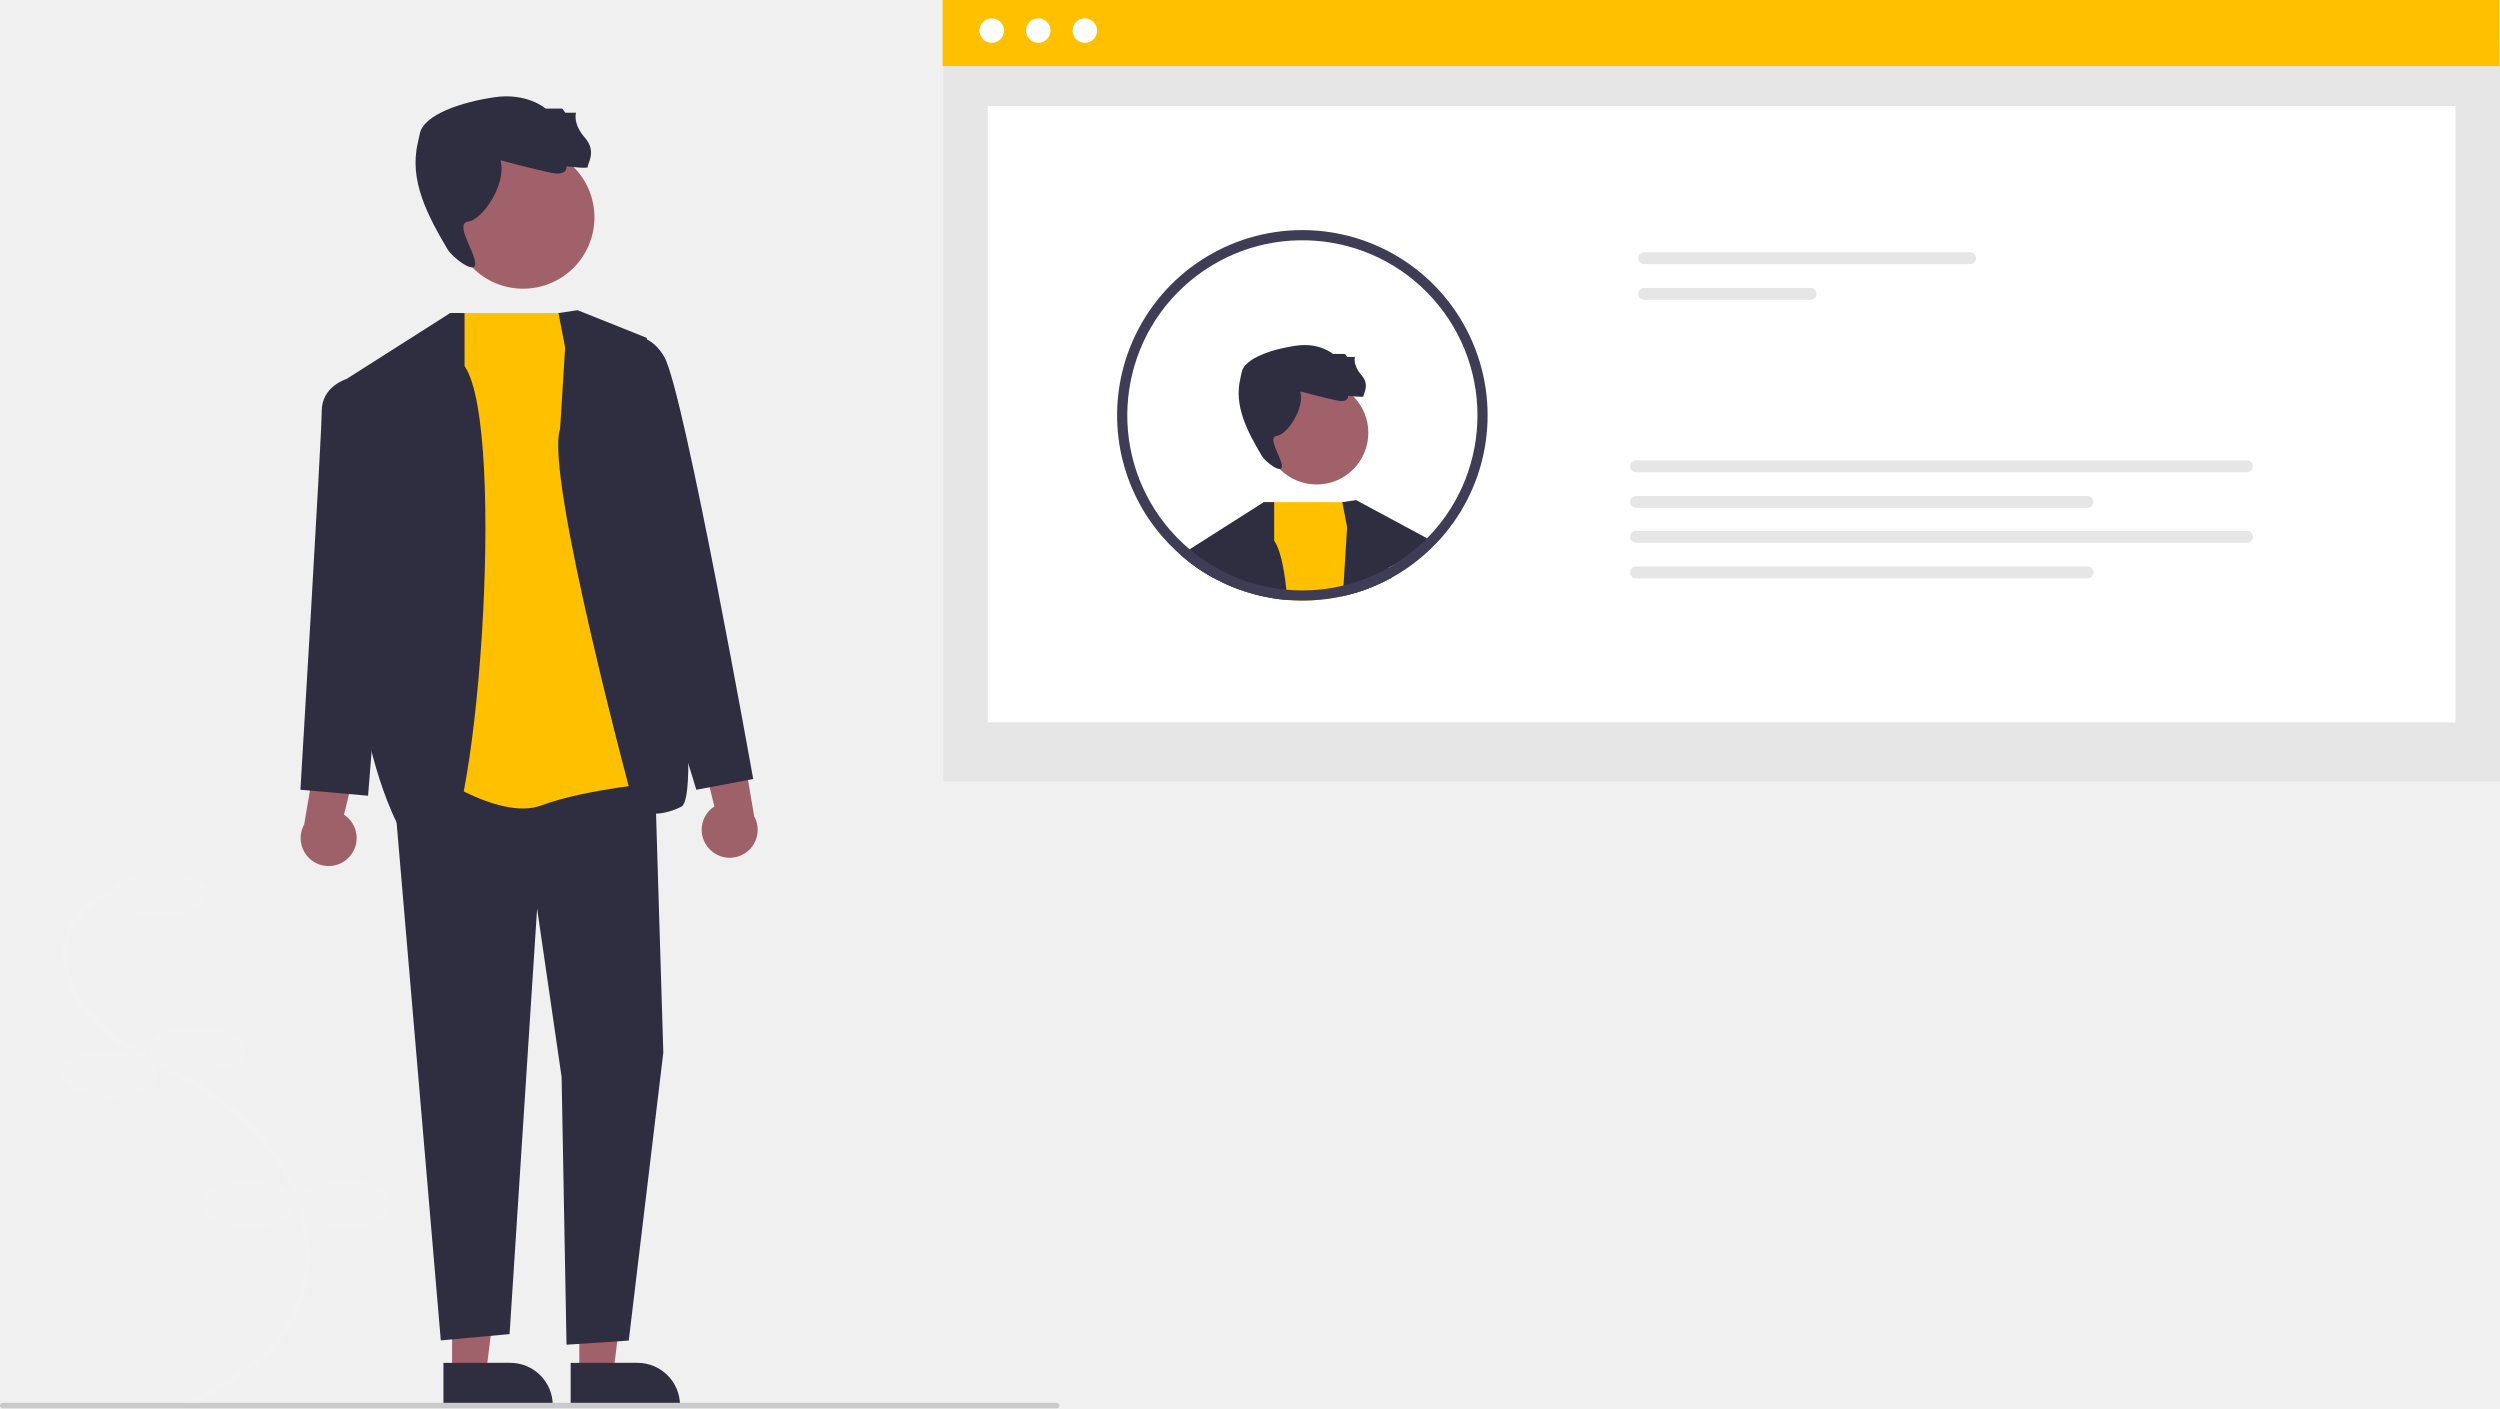
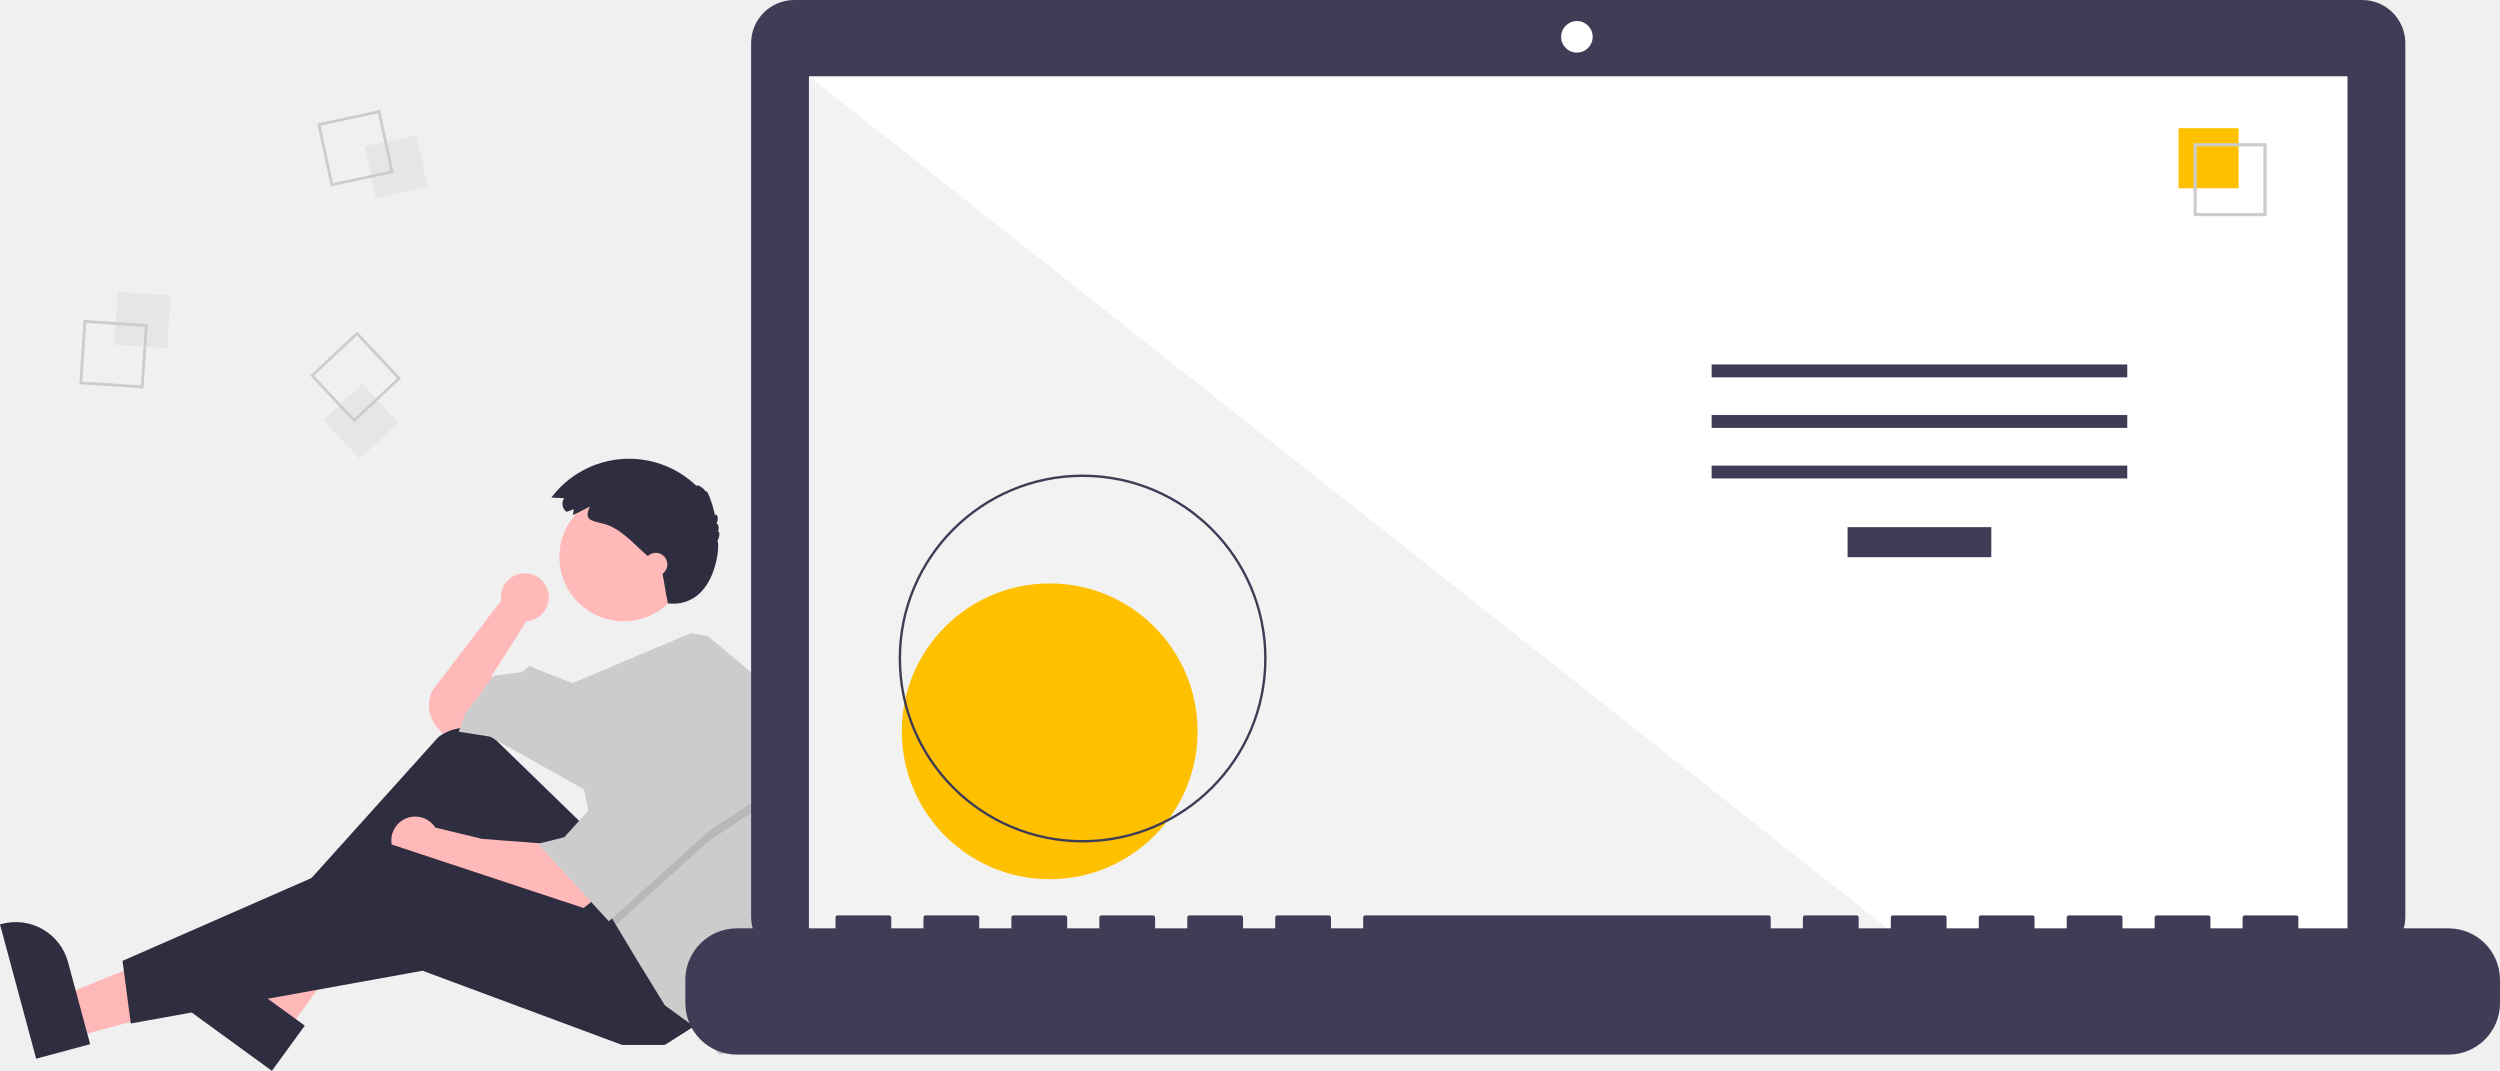
- <svg xmlns="http://www.w3.org/2000/svg" data-name="Layer 1" width="903.807" height="509.145" viewBox="0 0 903.807 509.145">
-   <path d="M216.096,704.318l-.951-1.759c12.753-6.897,28.626-15.481,36.916-29.567,8.172-13.886,8.356-32.743.479-49.211-6.704-14.016-19.018-26.572-35.611-36.313-3.273-1.921-6.709-3.742-10.031-5.503-8.031-4.256-16.336-8.658-23.184-14.903-9.432-8.601-16.568-23.035-11.249-35.891a23.856,23.856,0,0,1,20.677-14.467l.113,1.997a21.861,21.861,0,0,0-18.948,13.248c-4.943,11.947,1.839,25.505,10.754,33.636,6.661,6.074,14.852,10.415,22.773,14.613,3.342,1.771,6.797,3.603,10.108,5.546,16.938,9.943,29.526,22.798,36.403,37.174,8.16,17.061,7.946,36.637-.559,51.089C245.211,688.572,229.068,697.303,216.096,704.318Z" transform="translate(-148.0965 -195.4274)" fill="#f1f1f1" />
-   <ellipse cx="57.72" cy="323.317" rx="17.5" ry="8.5" fill="#f1f1f1" />
-   <ellipse cx="71.72" cy="379.317" rx="17.5" ry="8.5" fill="#f1f1f1" />
-   <ellipse cx="39.72" cy="388.317" rx="17.5" ry="8.5" fill="#f1f1f1" />
-   <ellipse cx="89.72" cy="435.317" rx="17.5" ry="8.5" fill="#f1f1f1" />
-   <ellipse cx="124.72" cy="435.317" rx="17.5" ry="8.5" fill="#f1f1f1" />
-   <rect id="bc1144e2-c94b-4f66-aa77-0b454dfd4174" data-name="Rectangle 62" x="341.011" y="15.429" width="562.796" height="267.056" fill="#e6e6e6" />
-   <rect id="ad6bb9d5-2e55-4525-b077-6ac2d5f26b45" data-name="Rectangle 75" x="357.104" y="38.33" width="530.61" height="222.814" fill="#fff" />
-   <rect id="a1fdfaec-ef9f-458a-9330-7bb8c38fec43" data-name="Rectangle 80" x="340.771" width="562.796" height="23.909" fill="#ffc000" />
-   <circle id="ac9f2818-2064-46b1-8104-b7d94390836e" data-name="Ellipse 90" cx="358.539" cy="11.059" r="4.431" fill="#fff" />
-   <circle id="bd067119-2054-4d5f-9303-2e8fa40cc410" data-name="Ellipse 91" cx="375.359" cy="11.059" r="4.431" fill="#fff" />
-   <circle id="ee5e9ca0-6fca-449b-8f84-cf683813bd65" data-name="Ellipse 92" cx="392.18" cy="11.059" r="4.431" fill="#fff" />
-   <path id="acae6c4c-8028-4596-98db-d9926d2ed09f-491" data-name="Path 142" d="M742.529,286.635a2.147,2.147,0,0,0,0,4.294H860.333a2.147,2.147,0,0,0,0-4.294Z" transform="translate(-148.0965 -195.4274)" fill="#e6e6e6" />
-   <path id="a061bcdc-636b-4d12-a036-d7339f47b36a-492" data-name="Path 143" d="M742.529,299.518a2.147,2.147,0,0,0,0,4.294H802.67a2.147,2.147,0,0,0,0-4.294Z" transform="translate(-148.0965 -195.4274)" fill="#e6e6e6" />
-   <path id="e4e4593e-e83d-4128-8cd7-f0323b36c2f2-493" data-name="Path 142" d="M739.564,361.871a2.147,2.147,0,0,0,0,4.294H960.447a2.147,2.147,0,0,0,0-4.294Z" transform="translate(-148.0965 -195.4274)" fill="#e6e6e6" />
-   <path id="bf45783c-1d79-4b4f-82bb-39fc8a52f7aa-494" data-name="Path 143" d="M739.564,374.754a2.147,2.147,0,0,0,0,4.294H902.785a2.147,2.147,0,0,0,0-4.294Z" transform="translate(-148.0965 -195.4274)" fill="#e6e6e6" />
-   <path id="b544fc92-6fc6-4255-93fb-dee32d880d89-495" data-name="Path 142" d="M739.564,387.345a2.147,2.147,0,0,0,0,4.294H960.447a2.147,2.147,0,0,0,0-4.294Z" transform="translate(-148.0965 -195.4274)" fill="#e6e6e6" />
-   <path id="e14bb681-aaa1-4454-9da9-28d0809a146c-496" data-name="Path 143" d="M739.564,400.227a2.147,2.147,0,0,0,0,4.294H902.785a2.147,2.147,0,0,0,0-4.294Z" transform="translate(-148.0965 -195.4274)" fill="#e6e6e6" />
-   <circle cx="475.989" cy="156.462" r="18.694" fill="#a0616a" />
-   <path d="M618.165,336.934s8.724,2.337,13.242,3.272,4.05-1.714,4.05-1.714,5.92.779,5.608.156,2.493-3.895-.779-7.633-2.337-6.543-2.337-6.543h-2.804l-.779-1.091h-4.362s-4.823-4.229-13.391-2.983-18.701,4.54-19.636,9.681c-.127.697-.294,1.472-.488,2.29-2.343,9.891,2.635,19.146,7.799,27.903,1.269,2.152,7.407,6.844,7.25,3.625s-5.525-10.45-1.786-10.917S619.879,343.01,618.165,336.934Z" transform="translate(-148.0965 -195.4274)" fill="#2f2e41" />
-   <path d="M613.48,412.325a65.38,65.38,0,0,1-10.699-1.758l.197-3.728L604.615,377.197l.015-.227h32.931l5.168,27.293.697,3.683c-1.364.53-2.743,1.031-4.152,1.47-.016,0-.016.015-.03.015-1.955.606-3.94,1.137-5.941,1.576a68.558,68.558,0,0,1-8.062,1.243,62.045,62.045,0,0,1-6.304.303C617.117,412.552,615.284,412.477,613.48,412.325Z" transform="translate(-148.0965 -195.4274)" fill="#ffc000" />
-   <path d="M592.309,407.051c-1.364-.591-2.682-1.228-3.985-1.894l-.561-.288c-.379-.197-.773-.409-1.151-.621q-.774-.432-1.501-.864c-.47-.273-.955-.561-1.424-.849-.03-.015-.045-.03-.075-.03-1.637-1.046-3.243-2.122-4.789-3.288q-.386-.296-.773-.591l-.272-4.364.394-.243L604.615,377.197l.363-.227.03-.015,3.728.015v13.882c2.107,3.046,3.531,9.426,4.41,17.776.121,1.197.227,2.425.334,3.698a65.38,65.38,0,0,1-10.699-1.758c-.379-.076-.743-.167-1.122-.273a62.702,62.702,0,0,1-6.516-2.091c-.652-.243-1.288-.5-1.925-.758l-.061-.03C592.885,407.294,592.582,407.173,592.309,407.051Z" transform="translate(-148.0965 -195.4274)" fill="#2f2e41" />
-   <path d="M586.612,404.248q-.774-.432-1.501-.864c-.47-.273-.955-.561-1.424-.849-.03-.015-.045-.03-.075-.03-1.637-1.046-3.243-2.122-4.789-3.288q-.386-.296-.773-.591c-.121-.106-.242-.197-.379-.303-.969-.743-1.909-1.515-2.819-2.334-.045-.03-.075-.076-.121-.106a10.422,10.422,0,0,1,3.046-1.622l1.076.318,7.668,2.303.045,3.107Z" transform="translate(-148.0965 -195.4274)" fill="#2f2e41" />
-   <path d="M651.184,404.293c-.455.242-.909.485-1.364.712-.107.061-.197.106-.288.152-.607.303-1.197.606-1.803.894-.016.015-.046.015-.046.03-.03.015-.075.03-.106.045-1.364.652-2.743,1.258-4.153,1.818-1.364.53-2.743,1.031-4.152,1.47-.016,0-.016.015-.03.015-1.955.606-3.94,1.137-5.941,1.576a12.506,12.506,0,0,1,.485-3.683l.015-.212,1.304-21.095-1.743-9.047,5.001-.743L665.869,391.033s-3.031,3.031-15.473,9.487C649.296,401.091,650.911,402.99,651.184,404.293Z" transform="translate(-148.0965 -195.4274)" fill="#2f2e41" />
-   <path d="M624.907,408.612c-1.971.182-3.971.273-5.971.273-1.94,0-3.865-.076-5.789-.258.121,1.197.227,2.425.334,3.698,1.803.152,3.637.227,5.456.227a62.045,62.045,0,0,0,6.304-.303,68.558,68.558,0,0,0,8.062-1.243,12.506,12.506,0,0,1,.485-3.683l.015-.212A62.996,62.996,0,0,1,624.907,408.612Zm57.268-85.047A66.972,66.972,0,1,0,566.441,387.184c.606.758,1.228,1.515,1.864,2.243.061.061.091.106.136.152a63.821,63.821,0,0,0,4.986,5.137c.425.394.864.788,1.303,1.167.046.03.076.076.121.106.909.818,1.849,1.591,2.819,2.334.137.106.258.197.379.303q.387.296.773.591c1.546,1.167,3.152,2.243,4.789,3.288.03,0,.045.015.075.03.47.288.955.576,1.424.849q.728.432,1.501.864c.379.212.773.424,1.151.621l.561.288c1.303.667,2.622,1.303,3.985,1.894.273.121.576.242.849.364l.061.03c.636.258,1.273.515,1.925.758a62.702,62.702,0,0,0,6.516,2.091c.379.106.743.197,1.122.273a65.38,65.38,0,0,0,10.699,1.758c1.803.152,3.637.227,5.456.227a62.045,62.045,0,0,0,6.304-.303,68.558,68.558,0,0,0,8.062-1.243c2.001-.439,3.986-.97,5.941-1.576.015,0,.015-.015.03-.015,1.409-.439,2.788-.94,4.152-1.47,1.41-.561,2.789-1.167,4.153-1.818.03-.015.075-.03.106-.045,0-.015.03-.015.046-.03.606-.288,1.197-.591,1.803-.894.091-.046.181-.091.288-.152.454-.227.909-.47,1.364-.712.03-.015.045-.03.075-.045,1.197-.667,2.38-1.364,3.547-2.106.318-.197.636-.394.955-.621.47-.288.924-.606,1.364-.924.591-.409,1.182-.833,1.758-1.273a4.679,4.679,0,0,0,.545-.409c1.41-1.061,2.773-2.182,4.076-3.364a66.914,66.914,0,0,0,18.67-71.984Zm-19.807,68.074a64.792,64.792,0,0,1-5.152,4.364c-.394.303-.804.606-1.212.879-.394.303-.788.591-1.197.864-.349.243-.697.485-1.061.712-.03.03-.075.045-.106.076-.258.182-.531.349-.788.515-.804.5-1.637,1-2.455,1.47-.197.106-.379.227-.576.333-.107.061-.212.121-.334.182-.454.258-.909.485-1.364.727-.061.045-.136.061-.197.106a.112.112,0,0,0-.061.03c-.318.167-.636.318-.955.47-.273.136-.531.273-.804.394-1.106.53-2.243,1.03-3.379,1.5-1.197.485-2.409.924-3.637,1.334-.303.106-.622.227-.94.318-1.44.455-2.879.864-4.349,1.197a62.996,62.996,0,0,1-8.895,1.5c-1.971.182-3.971.273-5.971.273-1.94,0-3.865-.076-5.789-.258a62.373,62.373,0,0,1-10.169-1.788c-.121-.03-.258-.061-.379-.091a58.111,58.111,0,0,1-8.017-2.728c-.136-.061-.288-.106-.409-.167-.152-.061-.288-.106-.409-.167-.152-.061-.288-.121-.424-.182-1.137-.5-2.243-1.046-3.349-1.606l-.516-.273c-.985-.515-1.955-1.046-2.91-1.637-.333-.182-.682-.394-1.015-.606-.379-.227-.758-.47-1.122-.712q-.135-.091-.272-.182c-.849-.576-1.712-1.152-2.531-1.773-.576-.424-1.137-.833-1.697-1.273-.364-.273-.727-.561-1.076-.864-.227-.167-.454-.364-.682-.561-.303-.258-.606-.515-.909-.788-.47-.379-.909-.803-1.334-1.197a60.229,60.229,0,0,1-4.834-5.001c-.515-.576-1-1.152-1.47-1.758a3.647,3.647,0,0,1-.303-.379,63.298,63.298,0,1,1,93.048,6.744Z" transform="translate(-148.0965 -195.4274)" fill="#3f3d56" />
-   <polygon points="163.436 496.698 175.696 496.697 181.528 449.409 163.434 449.41 163.436 496.698" fill="#a0616a" />
-   <path d="M308.406,688.123l24.144-.001h.001A15.387,15.387,0,0,1,347.937,703.508v.5l-39.531.001Z" transform="translate(-148.0965 -195.4274)" fill="#2f2e41" />
-   <polygon points="209.436 496.698 221.696 496.697 227.528 449.409 209.434 449.41 209.436 496.698" fill="#a0616a" />
-   <path d="M354.406,688.123l24.144-.001h.001A15.387,15.387,0,0,1,393.937,703.508v.5l-39.531.001Z" transform="translate(-148.0965 -195.4274)" fill="#2f2e41" />
-   <path d="M274.333,505.267a10.056,10.056,0,0,0-1.883-15.304l8.518-34.705-17.492,6.233-5.407,32.001a10.11,10.11,0,0,0,16.265,11.775Z" transform="translate(-148.0965 -195.4274)" fill="#9e616a" />
-   <path d="M404.474,502.267a10.056,10.056,0,0,1,1.883-15.304L397.839,452.259l17.492,6.233,5.407,32.001a10.11,10.11,0,0,1-16.265,11.775Z" transform="translate(-148.0965 -195.4274)" fill="#9e616a" />
-   <polygon points="142.367 285.513 159.36 484.578 184.224 482.311 194.175 328.461 203.033 389.379 204.807 486.145 227.307 484.645 239.801 380.545 236.736 279.728 151.319 271.078 142.367 285.513" fill="#2f2e41" />
-   <circle cx="189.112" cy="78.582" r="25.786" fill="#a0616a" />
-   <path d="M329.043,253.381s12.033,3.223,18.265,4.513,5.587-2.364,5.587-2.364,8.165,1.074,7.736.215,3.438-5.372-1.074-10.529-3.223-9.025-3.223-9.025h-3.868l-1.074-1.504H345.374s-6.652-5.833-18.471-4.114-25.795,6.263-27.084,13.354c-.175.962-.405,2.03-.672,3.159-3.232,13.644,3.635,26.409,10.757,38.487,1.75,2.968,10.217,9.441,10,5s-7.621-14.414-2.464-15.059S331.407,261.762,329.043,253.381Z" transform="translate(-148.0965 -195.4274)" fill="#2f2e41" />
-   <path d="M310.376,308.604h45.412l32.11,169.575s-27.994,2.394-43.994,8.394-42.598-13.706-42.598-13.706Z" transform="translate(-148.0965 -195.4274)" fill="#ffc000" />
-   <path d="M316.045,327.754V308.604l-5.142-.031-37.567,23.885,8.152,130.863s9.648,43.658,24.282,43.205S331.687,350.435,316.045,327.754Z" transform="translate(-148.0965 -195.4274)" fill="#2f2e41" />
-   <path d="M285.404,336.073l-12.067-3.615s-8.933,2.615-8.933,11.615-7.697,136.868-7.697,136.868l24.451,2.161,5.246-65.029Z" transform="translate(-148.0965 -195.4274)" fill="#2f2e41" />
-   <path d="M352.404,321.073l-2.405-12.469,6.905-1.031,25,10s22.5,164.5,12.5,169.5-16.752,1.126-16.752,1.126S344.76,366.873,350.582,350.473Z" transform="translate(-148.0965 -195.4274)" fill="#2f2e41" />
-   <path d="M364.404,320.073l4.267-1.857s12.523-6.206,19.628,6.326,32.105,152.531,32.105,152.531l-20.57,3.868-15.379-50.384Z" transform="translate(-148.0965 -195.4274)" fill="#2f2e41" />
-   <path d="M530.096,704.573h-381a1,1,0,1,1,0-2h381a1,1,0,0,1,0,2Z" transform="translate(-148.0965 -195.4274)" fill="#cacaca" />
+ <svg xmlns="http://www.w3.org/2000/svg" data-name="Layer 1" width="1019.484" height="436.681" viewBox="0 0 1019.484 436.681">
+   <path d="M314.028,475.274a9.751,9.751,0,1,0-19.407,1.282l-28.014,36.686a13.583,13.583,0,0,0,1.836,14.914l2.198,2.564,10.083-2.017,11.428-10.083L290.806,507.192l14.117-22.183-.018-.016A9.743,9.743,0,0,0,314.028,475.274Z" transform="translate(-90.2579 -231.6594)" fill="#ffb9b9" />
+   <polygon points="30.041 422.968 25.468 405.984 88.8 380.265 95.549 405.331 30.041 422.968" fill="#ffb8b8" />
+   <path d="M105.002,663.391,90.258,608.629l.693-.187a22.075,22.075,0,0,1,27.054,15.575l0.0.001L127.01,657.466Z" transform="translate(-90.2579 -231.6594)" fill="#2f2e41" />
+   <polygon points="117.278 420.254 103.054 409.91 136.185 350.121 157.179 365.388 117.278 420.254" fill="#ffb8b8" />
+   <path d="M201.137,668.341,155.271,634.985l.422-.58a22.075,22.075,0,0,1,30.835-4.87l.001.001L214.542,649.908Z" transform="translate(-90.2579 -231.6594)" fill="#2f2e41" />
+   <path d="M328.45,568.364l-35.795-34.773a18.076,18.076,0,0,0-23.668-1.322L201.401,607.352l6.05,9.411L271.984,573.069l43.694,57.139,41.678-20.838Z" transform="translate(-90.2579 -231.6594)" fill="#2f2e41" />
+   <path d="M312.989,575.758l-26.217-2.017-18.986-4.603a9.753,9.753,0,1,0-1.85,12.656l-.003.014,11.428,4.706,49.072,16.806,6.05-4.706Z" transform="translate(-90.2579 -231.6594)" fill="#ffb9b9" />
+   <polygon points="285.92 416.699 271.131 426.11 253.653 426.11 172.315 395.86 53.332 417.371 49.971 391.826 158.871 344.099 254.326 375.693 285.92 416.699" fill="#2f2e41" />
+   <circle cx="254.326" cy="227.132" r="26.217" fill="#ffb9b9" />
+   <path d="M412.417,563.463a150.631,150.631,0,0,1-7.388,46.592l-1.963,6.037-9.411,43.022-10.083,2.689-7.394-9.411-14.789-10.755L350.634,624.158,341.411,608.791l-2.877-4.8-10.083-50.416-38.317-21.511-12.772-2.017,2.689-7.394,11.428-15.461L302.906,505.847l3.361-2.689,2.689,1.344,14.823,5.71,48.057-20.304,7.031,1.15L403.067,511.225A150.499,150.499,0,0,1,412.417,563.463Z" transform="translate(-90.2579 -231.6594)" fill="#ccc" />
+   <polygon points="314.825 325.949 289.281 342.754 251.153 377.131 248.276 372.332 240.209 331.999 242.226 331.999 263.065 293.683 314.825 325.949" opacity="0.1" style="isolation:isolate" />
+   <polygon points="263.065 289.649 242.226 327.965 230.126 341.41 219.371 344.099 248.276 375.693 289.281 338.721 314.825 321.915 263.065 289.649" fill="#ccc" />
+   <path d="M324.193,439.299l-2.841,1.093a3.965,3.965,0,0,1-1.06-5.507q.023-.034.047-.067l-5.249-.246a39.637,39.637,0,0,1,59.173-4.77c.239-.823,2.844.778,3.908,2.402.357-1.339,2.8,5.135,3.664,9.712.4-1.524,1.938.936.591,3.297.854-.125,1.239,2.059.578,3.276.934-.439.777,2.169-.236,3.911,1.333-.118-.114,27.331-20.114,25.331-1.392-6.397-1-6-2.64-14.226-.763-.81-1.599-1.548-2.433-2.284l-4.513-3.983c-5.247-4.632-10.021-10.348-17.011-12.08-4.804-1.19-7.841-1.458-5.223-6.872-2.365.987-4.574,2.455-6.961,3.372C323.905,440.902,324.239,440.055,324.193,439.299Z" transform="translate(-90.2579 -231.6594)" fill="#2f2e41" />
+   <circle cx="267.434" cy="230.157" r="4.706" fill="#ffb9b9" />
+   <rect x="137.514" y="351.376" width="21.61" height="21.61" transform="translate(-313.1754 254.4458) rotate(-86.18992)" fill="#e6e6e6" style="isolation:isolate" />
+   <path d="M124.344,362.131l26.183,1.744-1.744,26.183-26.183-1.744Zm24.969,2.806-23.906-1.592-1.592,23.906,23.906,1.592Z" transform="translate(-90.2579 -231.6594)" fill="#ccc" />
+   <rect x="241.009" y="288.772" width="21.61" height="21.61" transform="translate(-147.5724 -172.0746) rotate(-12.12675)" fill="#e6e6e6" style="isolation:isolate" />
+   <path d="M245.278,276.51l5.513,25.655-25.655,5.513-5.513-25.655Zm4.157,24.779-5.033-23.424-23.424,5.033,5.033,23.424Z" transform="translate(-90.2579 -231.6594)" fill="#ccc" />
+   <rect x="226.603" y="392.674" width="21.61" height="21.61" transform="translate(-301.9456 39.64172) rotate(-43.12712)" fill="#e6e6e6" style="isolation:isolate" />
+   <path d="M253.815,385.997,234.663,403.935l-17.939-19.152,19.152-17.939Zm-19.099,16.326,17.486-16.379-16.379-17.486-17.486,16.379Z" transform="translate(-90.2579 -231.6594)" fill="#ccc" />
+   <path d="M1053.535,231.659H414.152a17.598,17.598,0,0,0-17.599,17.598v356.252a17.599,17.599,0,0,0,17.599,17.599H1053.535a17.599,17.599,0,0,0,17.599-17.599V249.258a17.599,17.599,0,0,0-17.599-17.598Z" transform="translate(-90.2579 -231.6594)" fill="#3f3d56" />
+   <rect x="329.89" y="31.101" width="627.391" height="353.913" fill="#fff" />
+   <circle cx="643.049" cy="15.014" r="6.435" fill="#fff" />
+   <polygon points="777.858 385.015 329.89 385.015 329.89 31.102 777.858 385.015" fill="#f2f2f2" style="isolation:isolate" />
+   <circle cx="428.058" cy="298.224" r="60.307" fill="#ffc000" />
+   <path d="M531.741,575.21a75.016,75.016,0,1,1,75.016-75.016A75.016,75.016,0,0,1,531.741,575.21Zm0-149.051A74.035,74.035,0,1,0,605.776,500.194a74.035,74.035,0,0,0-74.035-74.035Z" transform="translate(-90.2579 -231.6594)" fill="#3f3d56" />
+   <rect x="753.437" y="214.97" width="58.605" height="12.246" fill="#3f3d56" />
+   <rect x="697.991" y="148.627" width="169.497" height="5.248" fill="#3f3d56" />
+   <rect x="697.991" y="169.246" width="169.497" height="5.248" fill="#3f3d56" />
+   <rect x="697.991" y="189.866" width="169.497" height="5.248" fill="#3f3d56" />
+   <rect x="888.401" y="52.282" width="24.492" height="24.492" fill="#ffc000" />
+   <path d="M1014.522,319.804h-29.74v-29.74h29.74Zm-28.447-1.293h27.154V291.357H986.075Z" transform="translate(-90.2579 -231.6594)" fill="#ccc" />
+   <path d="M1088.749,610.239h-61.229v-4.412a.875.875,0,0,0-.875-.875h-20.993a.875.875,0,0,0-.875.875v4.412H991.657v-4.412a.875.875,0,0,0-.875-.875H969.789a.875.875,0,0,0-.875.875h0v4.412H955.794v-4.412a.875.875,0,0,0-.875-.875h-20.993a.875.875,0,0,0-.875.875h0v4.412H919.931v-4.412a.875.875,0,0,0-.875-.875H898.064a.875.875,0,0,0-.875.875v4.412H884.068v-4.412a.875.875,0,0,0-.875-.875H862.201a.875.875,0,0,0-.875.875h0v4.412H848.205v-4.412a.875.875,0,0,0-.875-.875H826.338a.875.875,0,0,0-.875.875h0v4.412H812.343v-4.412a.875.875,0,0,0-.875-.875H647.023a.875.875,0,0,0-.875.875h0v4.412H633.028v-4.412a.875.875,0,0,0-.875-.875H611.161a.875.875,0,0,0-.875.875h0v4.412h-13.121v-4.412a.875.875,0,0,0-.875-.875h-20.993a.875.875,0,0,0-.875.875h0v4.412H561.302v-4.412a.875.875,0,0,0-.875-.875H539.435a.875.875,0,0,0-.875.875h0v4.412H525.44v-4.412a.875.875,0,0,0-.875-.875H503.572a.875.875,0,0,0-.875.875h0v4.412h-13.121v-4.412a.875.875,0,0,0-.875-.875H467.709a.875.875,0,0,0-.875.875v4.412H453.714v-4.412a.875.875,0,0,0-.875-.875H431.846a.875.875,0,0,0-.875.875h0v4.412H390.735A20.993,20.993,0,0,0,369.742,631.232v9.492A20.993,20.993,0,0,0,390.735,661.717h698.014a20.993,20.993,0,0,0,20.993-20.993V631.232A20.993,20.993,0,0,0,1088.749,610.239Z" transform="translate(-90.2579 -231.6594)" fill="#3f3d56" />
</svg>
